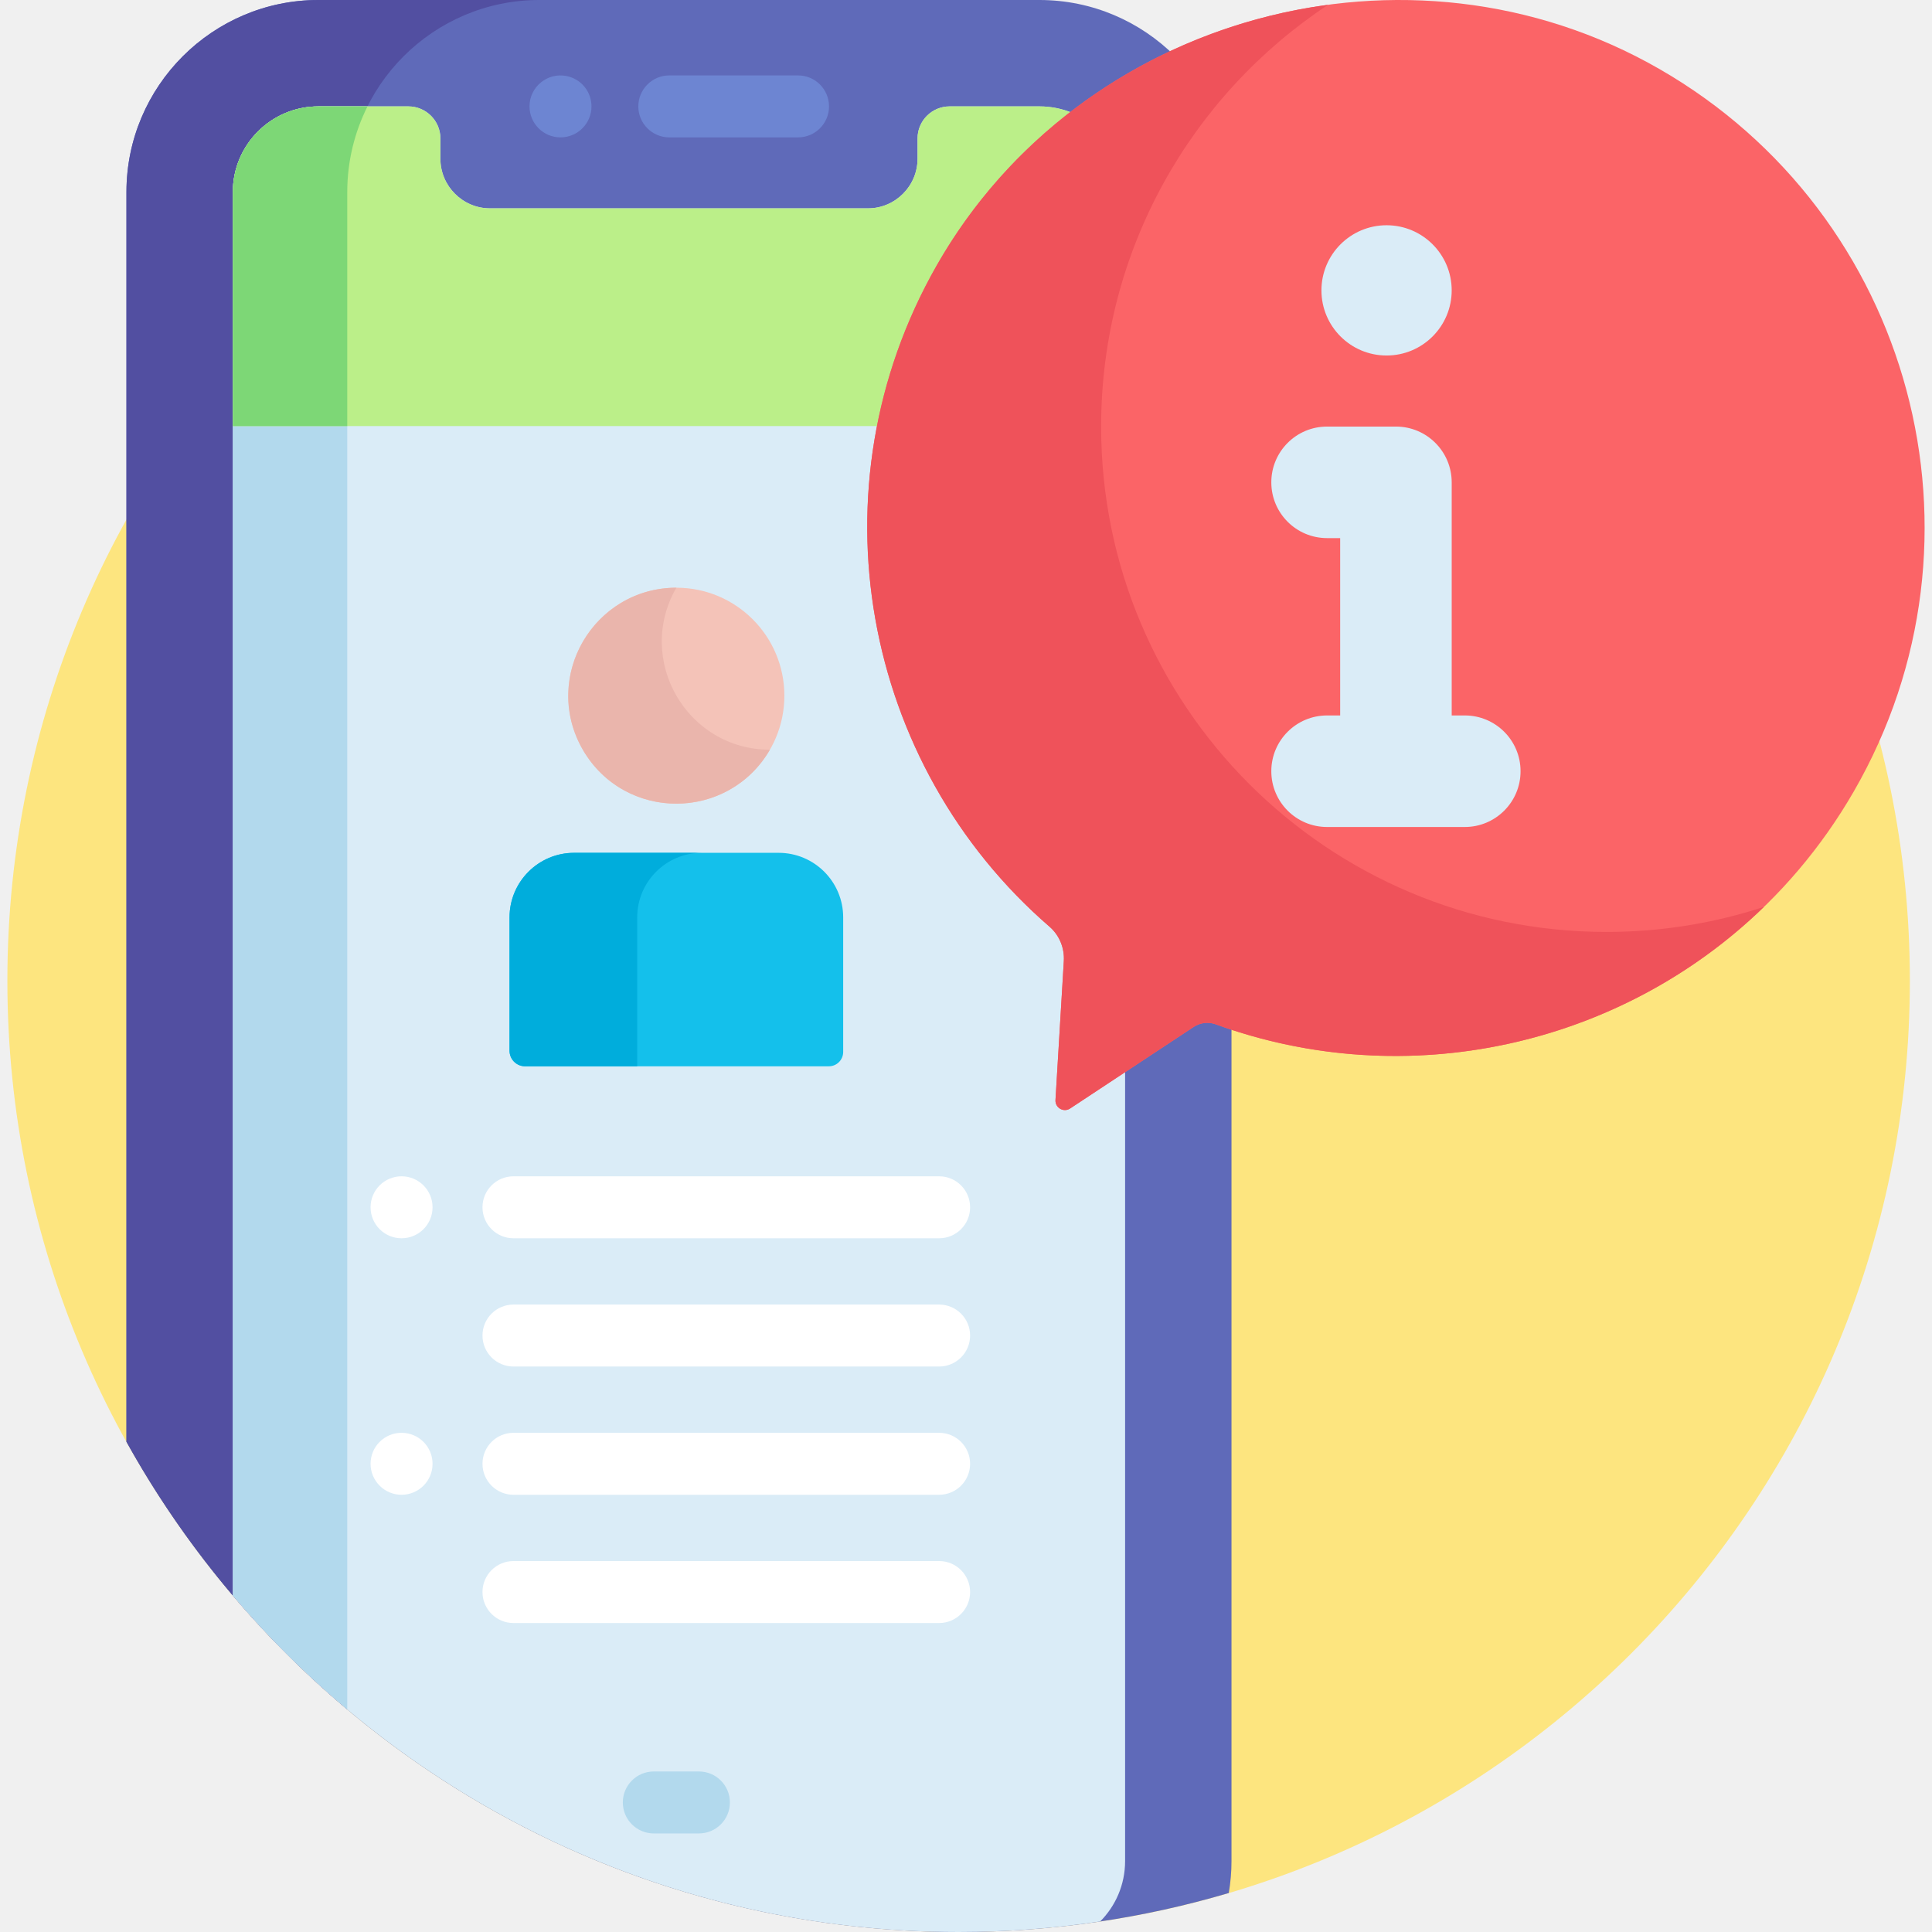
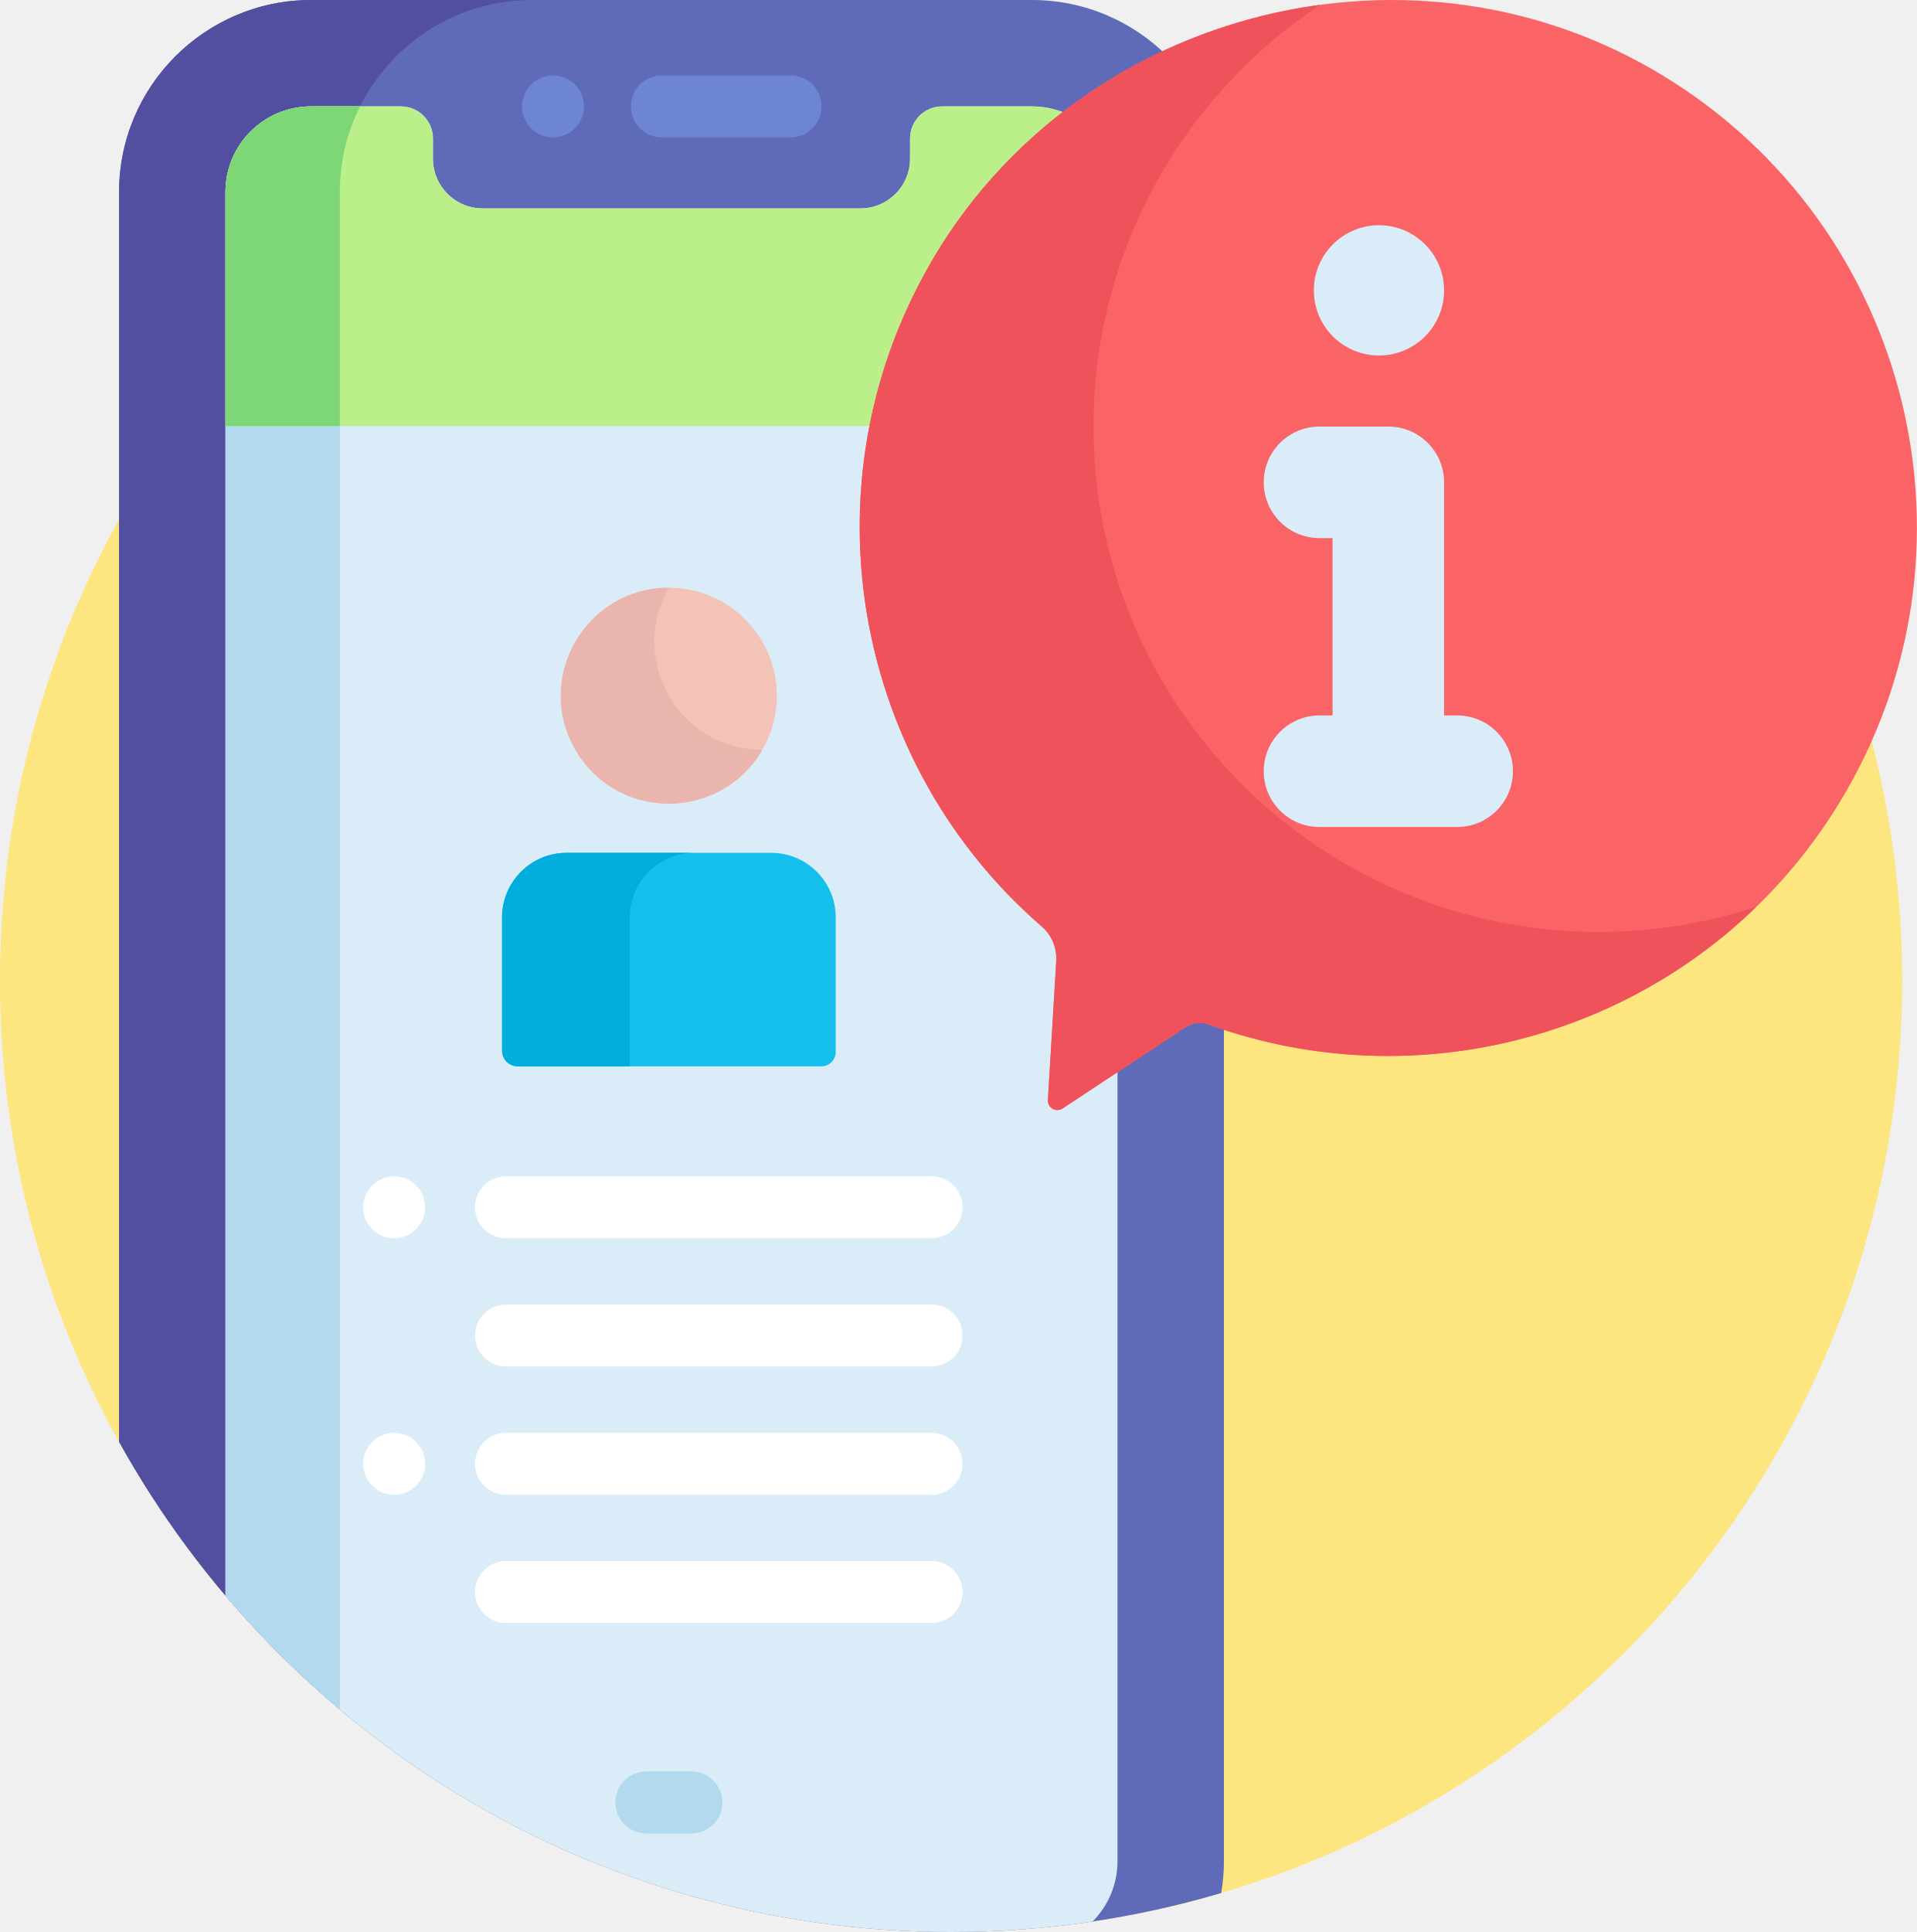
- <svg xmlns="http://www.w3.org/2000/svg" version="1.1" id="Capa_1" x="0px" y="0px" viewBox="0 0 512 512" style="enable-background:new 0 0 512 512;" xml:space="preserve">
-   <circle style="fill:#FDE57F;" cx="254.044" cy="259.91" r="252.09" />
-   <path style="fill:#5F6AB9;" d="M275.467,0H84.404C56.341,0,33.511,22.831,33.511,50.893c0,17.66,0,205.644,0,331.192  C76.521,459.559,159.154,512,254.047,512c24.874,0,48.899-3.62,71.596-10.332c0.463-2.754,0.717-5.579,0.717-8.462  c0-162.33,0-284.194,0-442.313C326.361,22.831,303.53,0,275.467,0z" />
-   <path style="fill:#524FA1;" d="M92.028,50.893C92.028,22.831,114.859,0,142.921,0H84.404C56.341,0,33.511,22.831,33.511,50.893  c0,17.66,0,205.644,0,331.192c15.046,27.102,34.945,51.134,58.517,70.936C92.028,310.102,92.028,195.698,92.028,50.893z" />
-   <g>
-     <path style="fill:#6D85D2;" d="M211.488,36.408h-34.113c-4.535,0-8.211-3.676-8.211-8.211s3.676-8.211,8.211-8.211h34.113   c4.535,0,8.211,3.676,8.211,8.211S216.023,36.408,211.488,36.408z" />
-     <path style="fill:#6D85D2;" d="M148.537,36.404c-4.579,0-8.211-3.721-8.211-8.211c0-5.128,4.706-9.051,9.82-8.046   c4.001,0.83,6.602,4.257,6.602,8.046C156.748,32.732,153.077,36.404,148.537,36.404z" />
+ <svg xmlns="http://www.w3.org/2000/svg" version="1.1" id="Capa_1" x="0px" y="0px" viewBox="0 0 49.618 50" xml:space="preserve" width="49.618" height="50">
+   <defs id="defs89" />
+   <circle style="fill:#fde57f;stroke-width:0.098" cx="24.618" cy="25.382" r="24.618" id="circle2" />
+   <path style="fill:#5f6ab9;stroke-width:0.098" d="M 26.71,0 H 8.052 C 5.311,0 3.082,2.23 3.082,4.97 c 0,1.725 0,20.082 0,32.343 C 7.282,44.879 15.352,50 24.618,50 c 2.429,0 4.775,-0.354 6.992,-1.009 0.045,-0.269 0.07,-0.545 0.07,-0.826 0,-15.853 0,-27.753 0,-43.195 C 31.68,2.23 29.451,0 26.71,0 Z" id="path4" />
+   <path style="fill:#524fa1;stroke-width:0.098" d="M 8.796,4.97 C 8.796,2.23 11.026,0 13.766,0 H 8.052 C 5.311,0 3.082,2.23 3.082,4.97 c 0,1.725 0,20.082 0,32.343 1.469,2.647 3.413,4.994 5.715,6.927 0,-13.957 0,-25.129 0,-39.27 z" id="path6" />
+   <g id="g12" transform="matrix(0.09765625,0,0,0.09765625,-0.1908213,0)">
+     <path style="fill:#6d85d2" d="m 211.488,36.408 h -34.113 c -4.535,0 -8.211,-3.676 -8.211,-8.211 0,-4.535 3.676,-8.211 8.211,-8.211 h 34.113 c 4.535,0 8.211,3.676 8.211,8.211 0,4.535 -3.676,8.211 -8.211,8.211 z" id="path8" />
+     <path style="fill:#6d85d2" d="m 148.537,36.404 c -4.579,0 -8.211,-3.721 -8.211,-8.211 0,-5.128 4.706,-9.051 9.82,-8.046 4.001,0.83 6.602,4.257 6.602,8.046 0,4.539 -3.671,8.211 -8.211,8.211 z" id="path10" />
  </g>
-   <path style="fill:#DAECF7;" d="M254.047,512c12.748,0,25.271-0.957,37.508-2.788c4.083-4.104,6.608-9.76,6.608-16.007  c0-12.274,0-399.036,0-442.312c0-12.535-10.161-22.696-22.696-22.696h-23.812c-4.689,0-8.49,3.8-8.493,8.488v5.392  c0,7.226-5.912,13.138-13.138,13.138l0,0H129.847h-0.001c-7.225,0-13.138-5.912-13.138-13.138v-5.392  c-0.003-4.688-3.805-8.488-8.493-8.488H84.404c-12.535,0-22.696,10.161-22.696,22.696v371.955  C107.945,477.383,176.949,512,254.047,512z" />
-   <path style="fill:#B2D9ED;" d="M92.028,50.893c0-8.153,1.938-15.858,5.36-22.696H84.404c-12.535,0-22.696,10.161-22.696,22.696  v371.924c9.11,10.745,19.087,20.749,30.32,30.186C92.028,310.093,92.028,195.692,92.028,50.893z" />
-   <path style="fill:#BBEF89;" d="M275.467,28.197h-23.812c-4.689,0-8.489,3.799-8.493,8.488v5.392c0,7.226-5.912,13.138-13.138,13.138  h-0.001H129.847h-0.001c-7.225,0-13.138-5.912-13.138-13.138v-5.392c-0.003-4.688-3.805-8.488-8.493-8.488H84.404  c-12.535,0-22.696,10.161-22.696,22.696v62.025h236.455c0-34.012,0-52.705,0-62.025C298.163,38.358,288.002,28.197,275.467,28.197z" />
-   <path style="fill:#7DD776;" d="M92.028,50.893c0-8.153,1.938-15.858,5.36-22.696H84.404c-12.535,0-22.696,10.161-22.696,22.696  v62.025h30.32C92.028,92.77,92.028,72.166,92.028,50.893z" />
-   <path style="fill:#FB6467;" d="M439.746,18.279C373.312-19.911,286.203,3.781,248.24,70.345  c-33.661,59.021-19.709,132.313,29.893,175.237c2.62,2.267,3.998,5.653,3.79,9.112l-2.21,36.827  c-0.124,2.061,2.158,3.379,3.881,2.241l32.729-21.61c1.727-1.14,3.894-1.413,5.838-0.705c62.684,22.819,134.585-1.901,169.093-61.67  C529.985,142.696,506.929,56.898,439.746,18.279z" />
-   <g>
-     <path style="fill:#DAECF7;" d="M388.183,189.601h-3.467v-61.776c0-8.163-6.617-14.78-14.78-14.78H351.69   c-8.163,0-14.78,6.617-14.78,14.78s6.617,14.78,14.78,14.78h3.467v46.997h-3.467c-8.163,0-14.78,6.617-14.78,14.78   s6.617,14.78,14.78,14.78h36.493c8.163,0,14.78-6.617,14.78-14.78C402.963,196.218,396.346,189.601,388.183,189.601z" />
-     <circle style="fill:#DAECF7;" cx="367.454" cy="76.953" r="17.26" />
+   <path style="fill:#daecf7;stroke-width:0.098" d="m 24.618,50 c 1.245,0 2.468,-0.093 3.663,-0.272 0.399,-0.401 0.645,-0.953 0.645,-1.563 0,-1.199 0,-38.968 0,-43.195 0,-1.224 -0.992,-2.216 -2.216,-2.216 h -2.325 c -0.458,0 -0.829,0.371 -0.829,0.829 v 0.527 c 0,0.706 -0.577,1.283 -1.283,1.283 v 0 h -9.783 -9.8e-5 c -0.706,0 -1.283,-0.577 -1.283,-1.283 V 3.583 C 11.206,3.125 10.835,2.754 10.377,2.754 H 8.052 c -1.224,0 -2.216,0.992 -2.216,2.216 V 41.294 C 10.351,46.619 17.089,50 24.618,50 Z" id="path14" />
+   <path style="fill:#b2d9ed;stroke-width:0.098" d="m 8.796,4.97 c 0,-0.796 0.189,-1.549 0.523,-2.216 H 8.052 c -1.224,0 -2.216,0.992 -2.216,2.216 v 36.321 c 0.89,1.049 1.864,2.026 2.961,2.948 0,-13.956 0,-25.128 0,-39.269 z" id="path16" />
+   <path style="fill:#bbef89;stroke-width:0.098" d="m 26.71,2.754 h -2.325 c -0.458,0 -0.829,0.371 -0.829,0.829 v 0.527 c 0,0.706 -0.577,1.283 -1.283,1.283 h -9.8e-5 -9.783 -9.8e-5 c -0.706,0 -1.283,-0.577 -1.283,-1.283 V 3.583 C 11.206,3.125 10.835,2.754 10.377,2.754 H 8.052 c -1.224,0 -2.216,0.992 -2.216,2.216 v 6.057 H 28.927 c 0,-3.321 0,-5.147 0,-6.057 0,-1.224 -0.992,-2.216 -2.216,-2.216 z" id="path18" />
+   <path style="fill:#7dd776;stroke-width:0.098" d="m 8.796,4.97 c 0,-0.796 0.189,-1.549 0.523,-2.216 H 8.052 c -1.224,0 -2.216,0.992 -2.216,2.216 v 6.057 H 8.796 c 0,-1.968 0,-3.98 0,-6.057 z" id="path20" />
+   <path style="fill:#fb6467;stroke-width:0.098" d="M 42.753,1.785 C 36.265,-1.944 27.759,0.369 24.051,6.87 c -3.287,5.764 -1.925,12.921 2.919,17.113 0.256,0.221 0.39,0.552 0.37,0.89 l -0.216,3.596 c -0.012,0.201 0.211,0.33 0.379,0.219 l 3.196,-2.11 c 0.169,-0.111 0.38,-0.138 0.57,-0.069 6.121,2.228 13.143,-0.186 16.513,-6.022 C 51.566,13.935 49.314,5.556 42.753,1.785 Z" id="path22" />
+   <g id="g28" transform="matrix(0.09765625,0,0,0.09765625,-0.1908213,0)">
+     <path style="fill:#daecf7" d="m 388.183,189.601 h -3.467 v -61.776 c 0,-8.163 -6.617,-14.78 -14.78,-14.78 H 351.69 c -8.163,0 -14.78,6.617 -14.78,14.78 0,8.163 6.617,14.78 14.78,14.78 h 3.467 v 46.997 h -3.467 c -8.163,0 -14.78,6.617 -14.78,14.78 0,8.163 6.617,14.78 14.78,14.78 h 36.493 c 8.163,0 14.78,-6.617 14.78,-14.78 0,-8.164 -6.617,-14.781 -14.78,-14.781 z" id="path24" />
+     <circle style="fill:#daecf7" cx="367.454" cy="76.953" r="17.26" id="circle26" />
  </g>
-   <path style="fill:#14C0EB;" d="M206.339,226.006h-54.195c-9.451,0-17.114,7.662-17.114,17.114v35.336  c0,2.277,1.846,4.123,4.123,4.123h80.494c2.102,0,3.807-1.704,3.807-3.806v-35.651C223.454,233.669,215.792,226.006,206.339,226.006  z" />
-   <path style="fill:#00ADDC;" d="M168.868,243.121c0-9.452,7.661-17.115,17.113-17.115h-33.837c-9.498,0-17.114,7.733-17.114,17.115  v35.336c0.001,2.277,1.846,4.122,4.123,4.122h29.714L168.868,243.121L168.868,243.121z" />
-   <circle style="fill:#F4C3B8;" cx="179.244" cy="184.37" r="28.623" />
-   <path style="fill:#EAB5AC;" d="M179.243,155.751c-21.851-0.023-35.856,23.767-24.791,42.932  c11.063,19.162,38.67,18.932,49.576-0.003C181.993,198.657,168.251,174.837,179.243,155.751z" />
-   <path style="fill:#B2D9ED;" d="M185.22,485.879h-11.955c-4.535,0-8.211-3.676-8.211-8.211s3.676-8.211,8.211-8.211h11.955  c4.535,0,8.211,3.676,8.211,8.211S189.755,485.879,185.22,485.879z" />
-   <g>
-     <path style="fill:#FFFFFF;" d="M248.876,328.155H136.074c-4.535,0-8.211-3.676-8.211-8.211s3.676-8.211,8.211-8.211h112.803   c4.535,0,8.211,3.676,8.211,8.211S253.411,328.155,248.876,328.155z" />
-     <path style="fill:#FFFFFF;" d="M106.42,328.155c-4.535,0-8.215-3.676-8.215-8.211s3.672-8.211,8.207-8.211h0.008   c4.535,0,8.211,3.676,8.211,8.211S110.955,328.155,106.42,328.155z" />
-     <path style="fill:#FFFFFF;" d="M248.876,362.143H136.074c-4.535,0-8.211-3.676-8.211-8.211s3.676-8.211,8.211-8.211h112.803   c4.535,0,8.211,3.676,8.211,8.211S253.411,362.143,248.876,362.143z" />
-     <path style="fill:#FFFFFF;" d="M248.876,396.131H136.074c-4.535,0-8.211-3.676-8.211-8.211s3.676-8.211,8.211-8.211h112.803   c4.535,0,8.211,3.676,8.211,8.211S253.411,396.131,248.876,396.131z" />
-     <path style="fill:#FFFFFF;" d="M248.876,430.119H136.074c-4.535,0-8.211-3.676-8.211-8.211s3.676-8.211,8.211-8.211h112.803   c4.535,0,8.211,3.676,8.211,8.211S253.411,430.119,248.876,430.119z" />
-     <path style="fill:#FFFFFF;" d="M106.42,396.131c-4.535,0-8.215-3.676-8.215-8.211s3.672-8.211,8.207-8.211h0.008   c4.535,0,8.211,3.676,8.211,8.211S110.955,396.131,106.42,396.131z" />
+   <path style="fill:#14c0eb;stroke-width:0.098" d="m 19.959,22.071 h -5.292 c -0.923,0 -1.671,0.748 -1.671,1.671 v 3.451 c 0,0.222 0.18,0.403 0.403,0.403 h 7.861 c 0.205,0 0.372,-0.166 0.372,-0.372 v -3.482 c 0,-0.923 -0.748,-1.671 -1.671,-1.671 z" id="path30" />
+   <path style="fill:#00addc;stroke-width:0.098" d="m 16.3,23.742 c 0,-0.923 0.748,-1.671 1.671,-1.671 h -3.304 c -0.928,0 -1.671,0.755 -1.671,1.671 v 3.451 c 9.8e-5,0.222 0.18,0.403 0.403,0.403 h 2.902 z" id="path32" />
+   <circle style="fill:#f4c3b8;stroke-width:0.098" cx="17.313" cy="18.005" r="2.795" id="circle34" />
+   <path style="fill:#eab5ac;stroke-width:0.098" d="m 17.313,15.21 c -2.134,-0.002 -3.502,2.321 -2.421,4.193 1.08,1.871 3.776,1.849 4.841,-3e-4 -2.152,-0.002 -3.494,-2.328 -2.42,-4.192 z" id="path36" />
+   <path style="fill:#b2d9ed;stroke-width:0.098" d="m 17.897,47.449 h -1.167 c -0.443,0 -0.802,-0.359 -0.802,-0.802 0,-0.443 0.359,-0.802 0.802,-0.802 h 1.167 c 0.443,0 0.802,0.359 0.802,0.802 0,0.443 -0.359,0.802 -0.802,0.802 z" id="path38" />
+   <g id="g52" transform="matrix(0.09765625,0,0,0.09765625,-0.1908213,0)">
+     <path style="fill:#ffffff" d="M 248.876,328.155 H 136.074 c -4.535,0 -8.211,-3.676 -8.211,-8.211 0,-4.535 3.676,-8.211 8.211,-8.211 h 112.803 c 4.535,0 8.211,3.676 8.211,8.211 0,4.535 -3.677,8.211 -8.212,8.211 z" id="path40" />
+     <path style="fill:#ffffff" d="m 106.42,328.155 c -4.535,0 -8.215,-3.676 -8.215,-8.211 0,-4.535 3.672,-8.211 8.207,-8.211 h 0.008 c 4.535,0 8.211,3.676 8.211,8.211 0,4.535 -3.676,8.211 -8.211,8.211 z" id="path42" />
+     <path style="fill:#ffffff" d="M 248.876,362.143 H 136.074 c -4.535,0 -8.211,-3.676 -8.211,-8.211 0,-4.535 3.676,-8.211 8.211,-8.211 h 112.803 c 4.535,0 8.211,3.676 8.211,8.211 0,4.535 -3.677,8.211 -8.212,8.211 z" id="path44" />
+     <path style="fill:#ffffff" d="M 248.876,396.131 H 136.074 c -4.535,0 -8.211,-3.676 -8.211,-8.211 0,-4.535 3.676,-8.211 8.211,-8.211 h 112.803 c 4.535,0 8.211,3.676 8.211,8.211 0,4.535 -3.677,8.211 -8.212,8.211 z" id="path46" />
+     <path style="fill:#ffffff" d="M 248.876,430.119 H 136.074 c -4.535,0 -8.211,-3.676 -8.211,-8.211 0,-4.535 3.676,-8.211 8.211,-8.211 h 112.803 c 4.535,0 8.211,3.676 8.211,8.211 0,4.535 -3.677,8.211 -8.212,8.211 z" id="path48" />
+     <path style="fill:#ffffff" d="m 106.42,396.131 c -4.535,0 -8.215,-3.676 -8.215,-8.211 0,-4.535 3.672,-8.211 8.207,-8.211 h 0.008 c 4.535,0 8.211,3.676 8.211,8.211 0,4.535 -3.676,8.211 -8.211,8.211 z" id="path50" />
  </g>
-   <path style="fill:#EF525A;" d="M425.738,246.972c-73.966,0-133.927-59.961-133.927-133.927c0-46.696,23.903-87.802,60.136-111.771  c-42.096,5.64-81.392,29.944-103.707,69.07c-33.661,59.021-19.709,132.313,29.893,175.237c2.62,2.267,3.998,5.653,3.79,9.112  l-2.21,36.827c-0.124,2.061,2.158,3.379,3.881,2.241l32.729-21.61c1.727-1.14,3.894-1.413,5.838-0.705  c50.602,18.421,107.207,5.856,145.302-31.113C454.332,244.637,440.309,246.972,425.738,246.972z" />
-   <g>
+   <path style="fill:#ef525a;stroke-width:0.098" d="m 41.385,24.118 c -7.223,0 -13.079,-5.856 -13.079,-13.079 0,-4.56 2.334,-8.574 5.873,-10.915 -4.111,0.551 -7.948,2.924 -10.128,6.745 -3.287,5.764 -1.925,12.921 2.919,17.113 0.256,0.221 0.39,0.552 0.37,0.89 l -0.216,3.596 c -0.012,0.201 0.211,0.33 0.379,0.219 l 3.196,-2.11 c 0.169,-0.111 0.38,-0.138 0.57,-0.069 4.942,1.799 10.469,0.572 14.19,-3.038 -1.282,0.42 -2.652,0.648 -4.075,0.648 z" id="path54" />
+   <g id="g56" transform="translate(-1.95401,-462)">
</g>
-   <g>
+   <g id="g58" transform="translate(-1.95401,-462)">
</g>
-   <g>
+   <g id="g60" transform="translate(-1.95401,-462)">
</g>
-   <g>
+   <g id="g62" transform="translate(-1.95401,-462)">
</g>
-   <g>
+   <g id="g64" transform="translate(-1.95401,-462)">
</g>
-   <g>
+   <g id="g66" transform="translate(-1.95401,-462)">
</g>
-   <g>
+   <g id="g68" transform="translate(-1.95401,-462)">
</g>
-   <g>
+   <g id="g70" transform="translate(-1.95401,-462)">
</g>
-   <g>
+   <g id="g72" transform="translate(-1.95401,-462)">
</g>
-   <g>
+   <g id="g74" transform="translate(-1.95401,-462)">
</g>
-   <g>
+   <g id="g76" transform="translate(-1.95401,-462)">
</g>
-   <g>
+   <g id="g78" transform="translate(-1.95401,-462)">
</g>
-   <g>
+   <g id="g80" transform="translate(-1.95401,-462)">
</g>
-   <g>
+   <g id="g82" transform="translate(-1.95401,-462)">
</g>
-   <g>
+   <g id="g84" transform="translate(-1.95401,-462)">
</g>
</svg>
